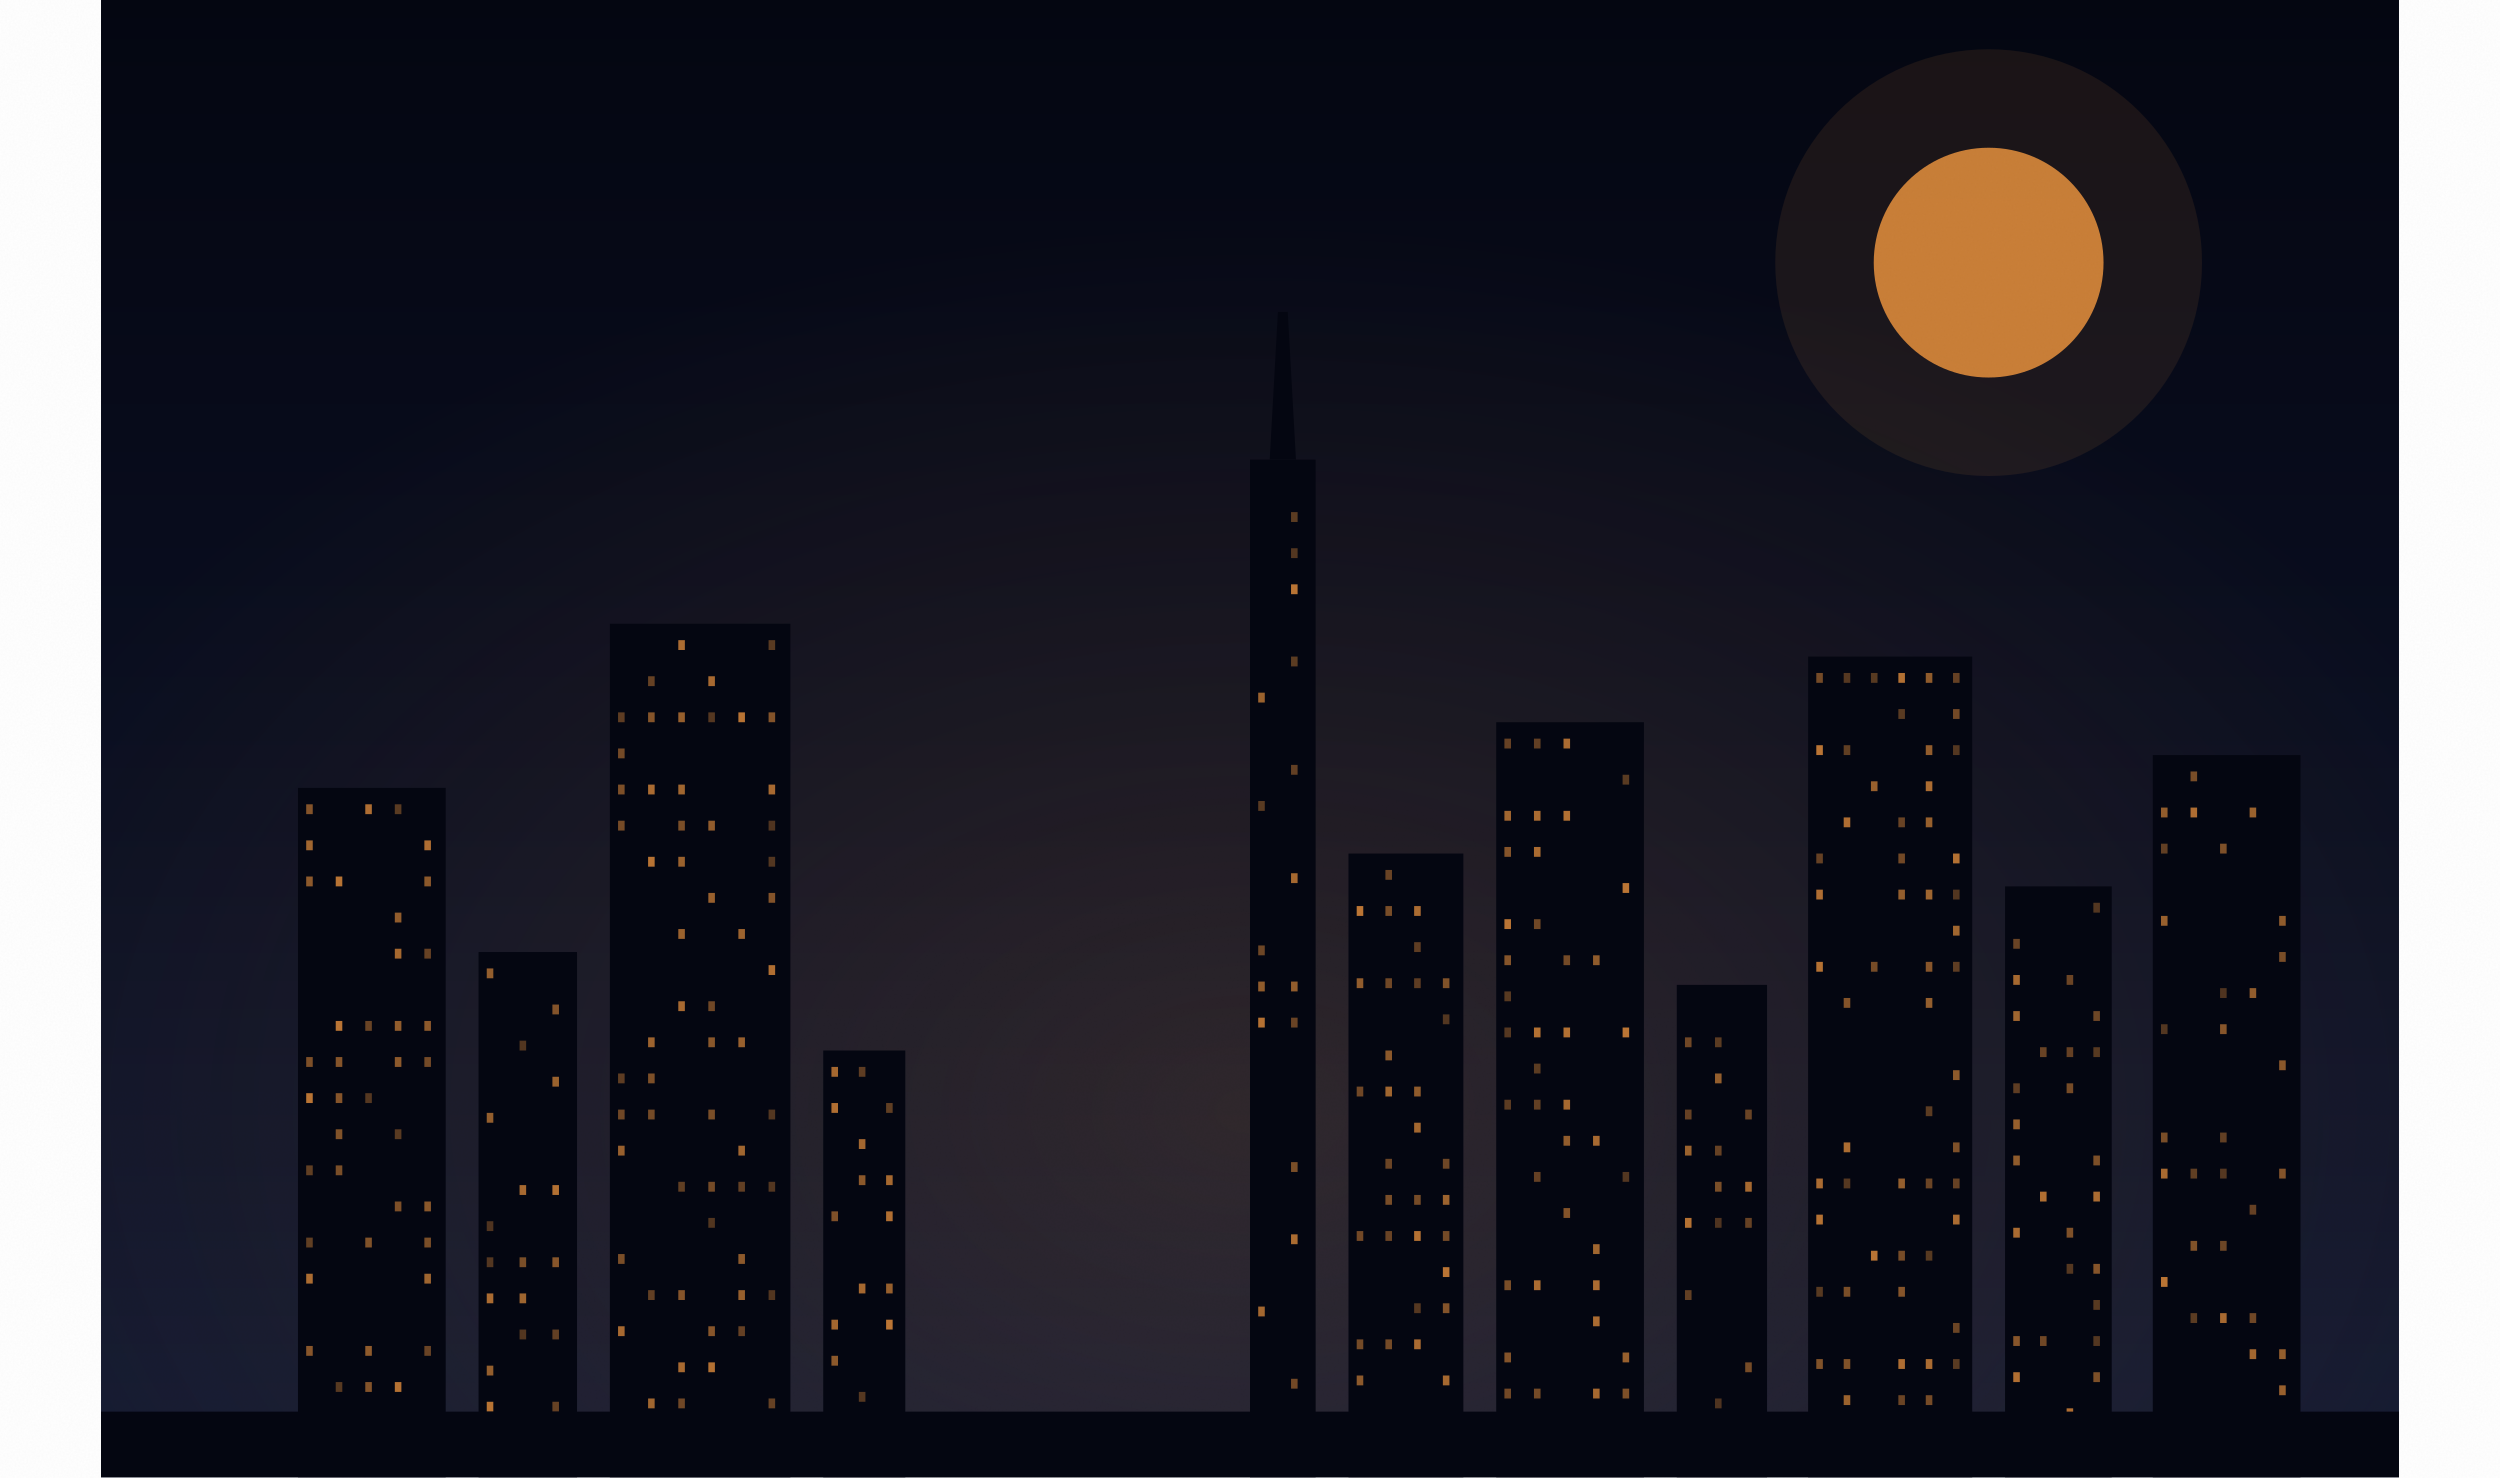
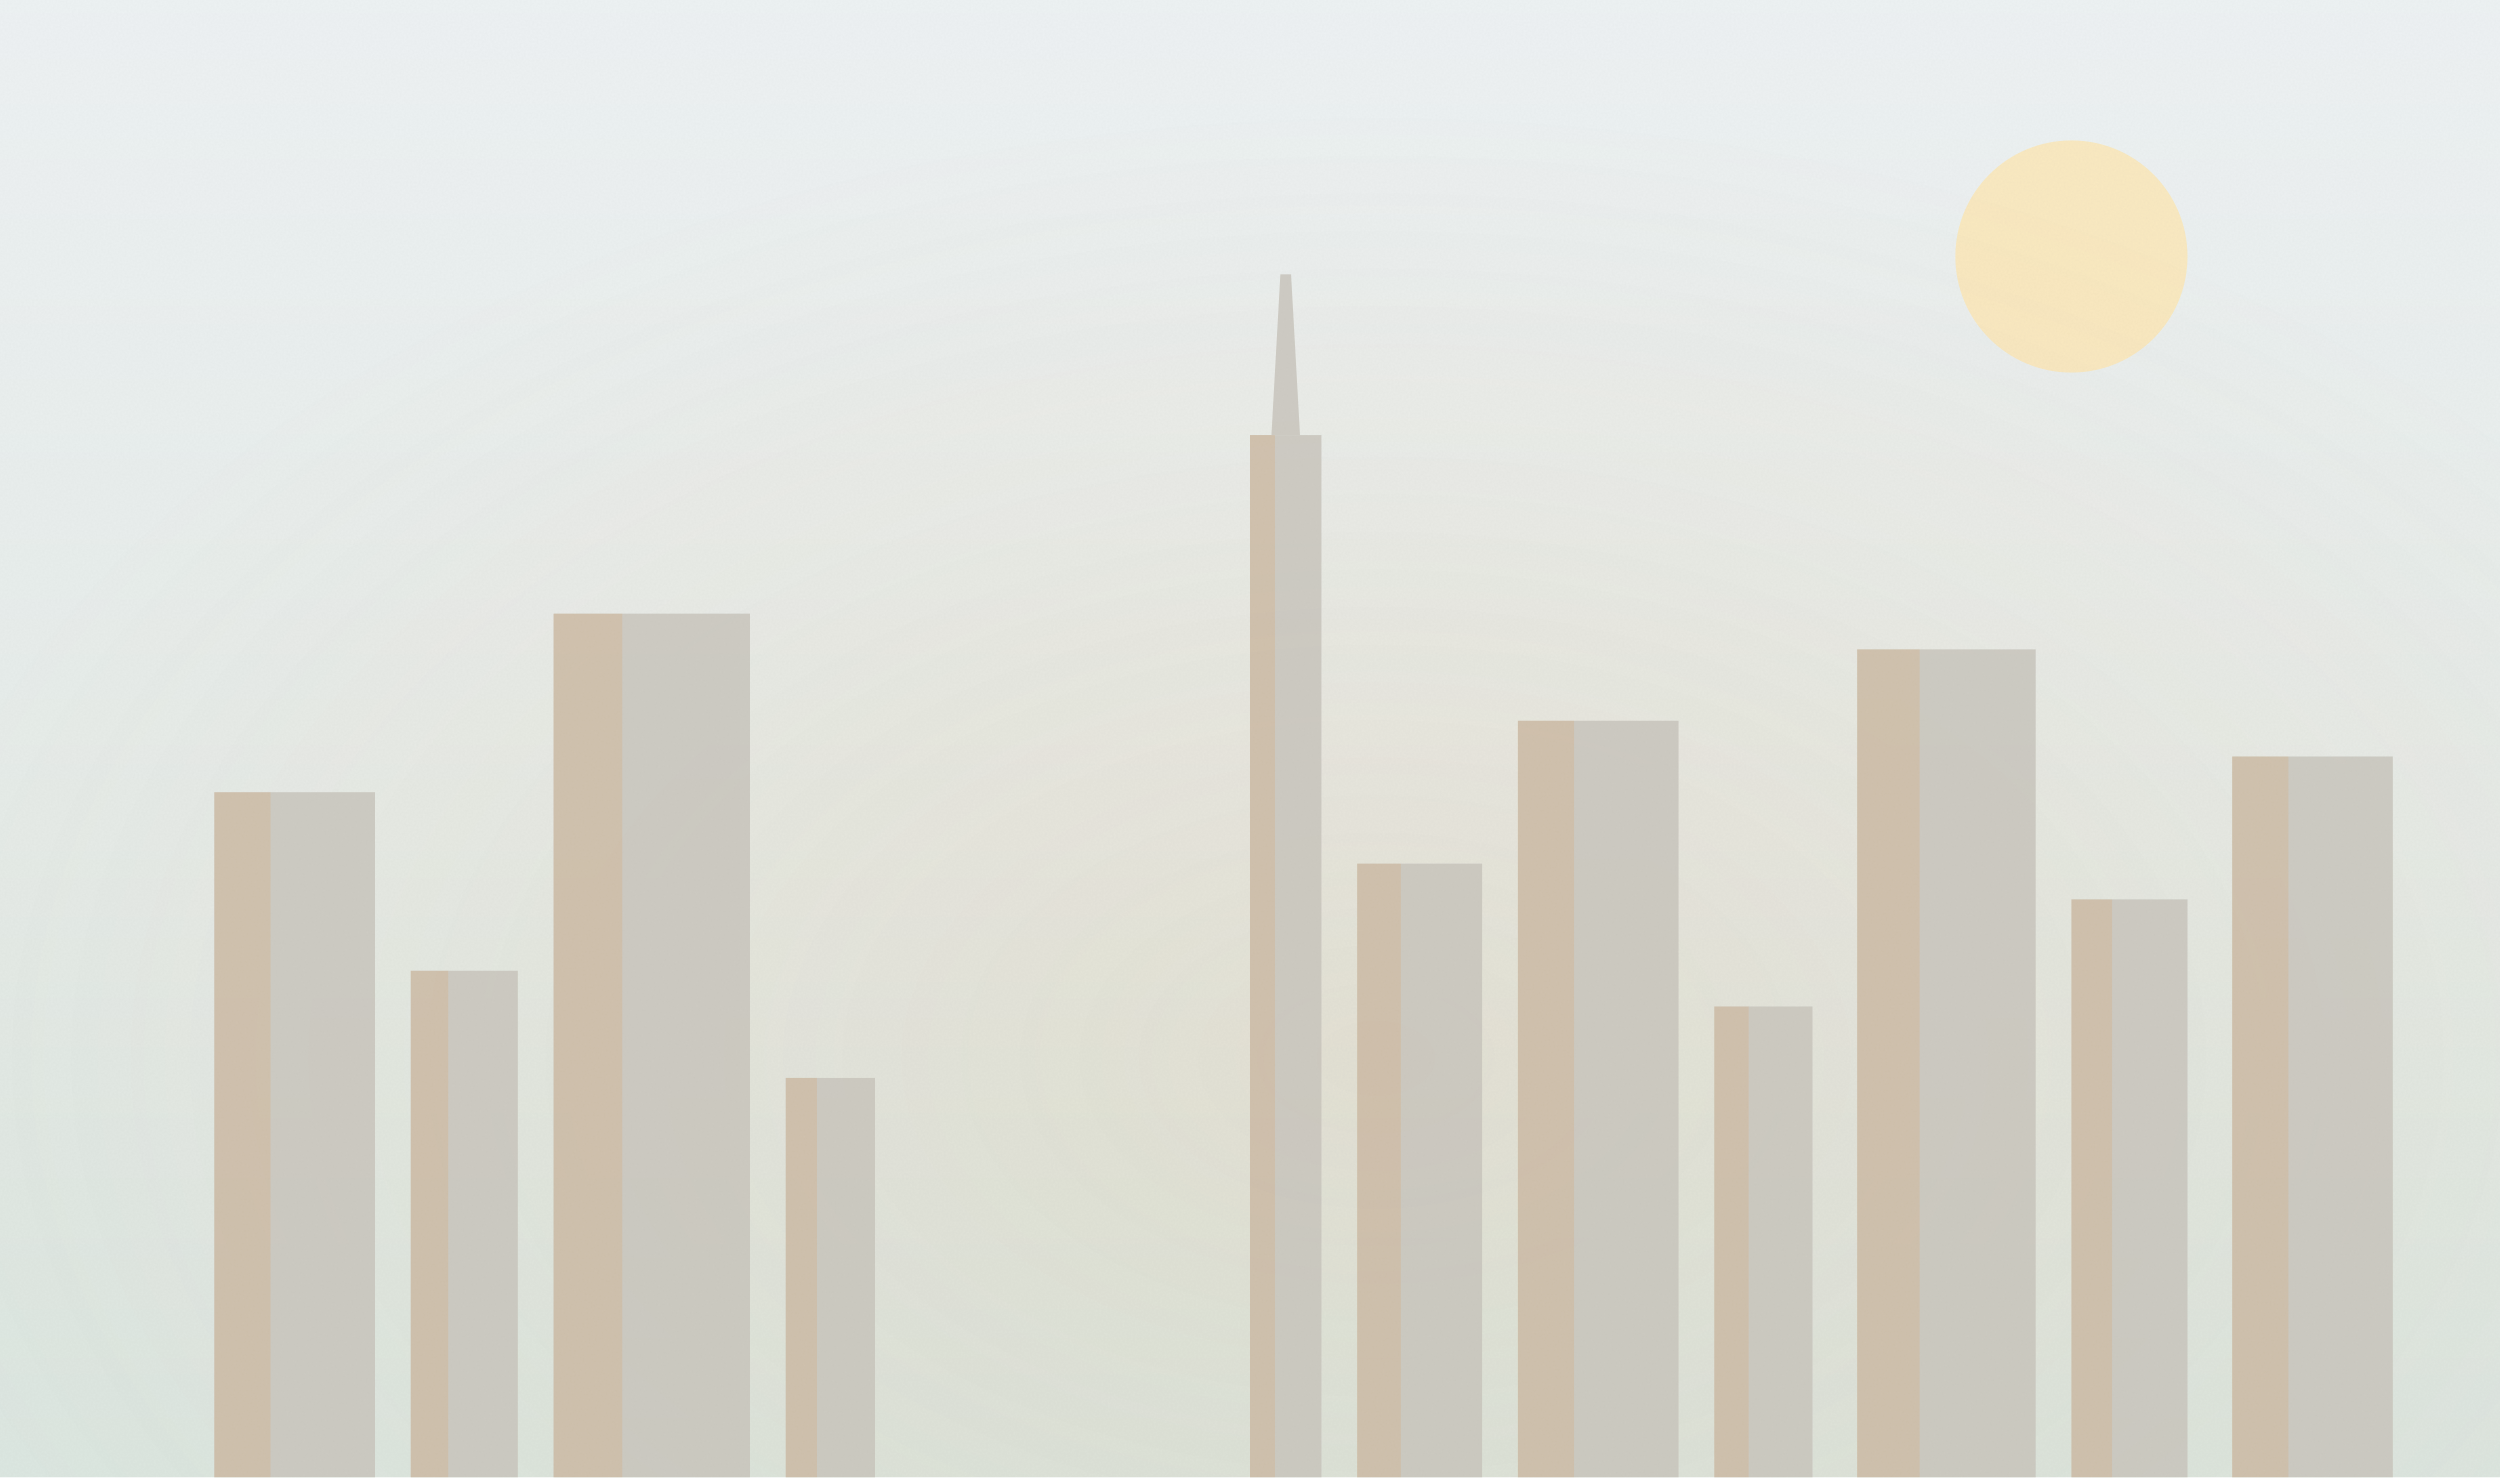
- <svg xmlns="http://www.w3.org/2000/svg" width="2200" height="1300" viewBox="0 0 1400 900">
+ <svg xmlns="http://www.w3.org/2000/svg" width="2200" height="1300" viewBox="0 0 1400 900" preserveAspectRatio="xMidYMid slice">
  <defs>
-     <linearGradient id="sky" x1="0" y1="0" x2="0" y2="1">
-       <stop offset="0%" stop-color="#040611" />
-       <stop offset="55%" stop-color="#0a0f22" />
-       <stop offset="100%" stop-color="#141b34" />
+     <linearGradient id="skyD" x1="0" y1="0" x2="0" y2="1">
+       <stop offset="0%" stop-color="#eef2f4" />
+       <stop offset="55%" stop-color="#e6ece9" />
+       <stop offset="100%" stop-color="#dbe6e0" />
    </linearGradient>
-     <radialGradient id="haze" cx="50%" cy="75%" r="60%">
-       <stop offset="0%" stop-color="#dd8a3b" stop-opacity="0.16" />
-       <stop offset="100%" stop-color="#dd8a3b" stop-opacity="0" />
+     <radialGradient id="hazeD" cx="55%" cy="70%" r="60%">
+       <stop offset="0%" stop-color="#e2872a" stop-opacity="0.1" />
+       <stop offset="100%" stop-color="#e2872a" stop-opacity="0" />
    </radialGradient>
-     <filter id="gn">
+     <filter id="gsd">
      <feTurbulence type="fractalNoise" baseFrequency="0.85" numOctaves="2" stitchTiles="stitch" result="noise" />
      <feColorMatrix in="noise" type="matrix" values="0 0 0 0 0  0 0 0 0 0  0 0 0 0 0  0 0 0 0.02 0" />
    </filter>
  </defs>
-   <rect width="1400" height="900" fill="url(#sky)" />
-   <circle cx="1150" cy="160" r="70" fill="#dd8a3b" opacity="0.9" />
-   <circle cx="1150" cy="160" r="130" fill="#dd8a3b" opacity="0.1" />
-   <rect width="1400" height="900" fill="url(#haze)" />
-   <rect x="120" y="480" width="90" height="420" fill="#040611" />
-   <rect x="125.0" y="490" width="4" height="6" fill="#dd8a3b" opacity="0.59" />
-   <rect x="161.0" y="490" width="4" height="6" fill="#dd8a3b" opacity="0.79" />
-   <rect x="179.0" y="490" width="4" height="6" fill="#dd8a3b" opacity="0.40" />
-   <rect x="125.0" y="512" width="4" height="6" fill="#dd8a3b" opacity="0.73" />
-   <rect x="197.0" y="512" width="4" height="6" fill="#dd8a3b" opacity="0.79" />
-   <rect x="125.0" y="534" width="4" height="6" fill="#dd8a3b" opacity="0.64" />
-   <rect x="143.0" y="534" width="4" height="6" fill="#dd8a3b" opacity="0.83" />
-   <rect x="197.0" y="534" width="4" height="6" fill="#dd8a3b" opacity="0.63" />
-   <rect x="179.0" y="556" width="4" height="6" fill="#dd8a3b" opacity="0.66" />
-   <rect x="179.0" y="578" width="4" height="6" fill="#dd8a3b" opacity="0.75" />
-   <rect x="197.0" y="578" width="4" height="6" fill="#dd8a3b" opacity="0.46" />
-   <rect x="143.0" y="622" width="4" height="6" fill="#dd8a3b" opacity="0.84" />
-   <rect x="161.0" y="622" width="4" height="6" fill="#dd8a3b" opacity="0.47" />
-   <rect x="179.0" y="622" width="4" height="6" fill="#dd8a3b" opacity="0.66" />
-   <rect x="197.0" y="622" width="4" height="6" fill="#dd8a3b" opacity="0.64" />
-   <rect x="125.0" y="644" width="4" height="6" fill="#dd8a3b" opacity="0.56" />
-   <rect x="143.0" y="644" width="4" height="6" fill="#dd8a3b" opacity="0.60" />
-   <rect x="179.0" y="644" width="4" height="6" fill="#dd8a3b" opacity="0.64" />
-   <rect x="197.0" y="644" width="4" height="6" fill="#dd8a3b" opacity="0.52" />
-   <rect x="125.0" y="666" width="4" height="6" fill="#dd8a3b" opacity="0.84" />
-   <rect x="143.0" y="666" width="4" height="6" fill="#dd8a3b" opacity="0.60" />
-   <rect x="161.0" y="666" width="4" height="6" fill="#dd8a3b" opacity="0.38" />
-   <rect x="143.0" y="688" width="4" height="6" fill="#dd8a3b" opacity="0.58" />
-   <rect x="179.0" y="688" width="4" height="6" fill="#dd8a3b" opacity="0.40" />
-   <rect x="125.0" y="710" width="4" height="6" fill="#dd8a3b" opacity="0.43" />
-   <rect x="143.0" y="710" width="4" height="6" fill="#dd8a3b" opacity="0.55" />
-   <rect x="179.0" y="732" width="4" height="6" fill="#dd8a3b" opacity="0.56" />
-   <rect x="197.0" y="732" width="4" height="6" fill="#dd8a3b" opacity="0.62" />
-   <rect x="125.0" y="754" width="4" height="6" fill="#dd8a3b" opacity="0.43" />
-   <rect x="161.0" y="754" width="4" height="6" fill="#dd8a3b" opacity="0.58" />
-   <rect x="197.0" y="754" width="4" height="6" fill="#dd8a3b" opacity="0.55" />
-   <rect x="125.0" y="776" width="4" height="6" fill="#dd8a3b" opacity="0.78" />
-   <rect x="197.0" y="776" width="4" height="6" fill="#dd8a3b" opacity="0.72" />
-   <rect x="125.0" y="820" width="4" height="6" fill="#dd8a3b" opacity="0.61" />
-   <rect x="161.0" y="820" width="4" height="6" fill="#dd8a3b" opacity="0.65" />
-   <rect x="197.0" y="820" width="4" height="6" fill="#dd8a3b" opacity="0.47" />
-   <rect x="143.0" y="842" width="4" height="6" fill="#dd8a3b" opacity="0.39" />
-   <rect x="161.0" y="842" width="4" height="6" fill="#dd8a3b" opacity="0.59" />
-   <rect x="179.0" y="842" width="4" height="6" fill="#dd8a3b" opacity="0.82" />
-   <rect x="179.0" y="864" width="4" height="6" fill="#dd8a3b" opacity="0.39" />
-   <rect x="197.0" y="886" width="4" height="6" fill="#dd8a3b" opacity="0.53" />
-   <rect x="230" y="580" width="60" height="320" fill="#040611" />
-   <rect x="235.0" y="590" width="4" height="6" fill="#dd8a3b" opacity="0.67" />
-   <rect x="275.0" y="612" width="4" height="6" fill="#dd8a3b" opacity="0.59" />
-   <rect x="255.0" y="634" width="4" height="6" fill="#dd8a3b" opacity="0.36" />
-   <rect x="275.0" y="656" width="4" height="6" fill="#dd8a3b" opacity="0.70" />
-   <rect x="235.0" y="678" width="4" height="6" fill="#dd8a3b" opacity="0.67" />
-   <rect x="255.0" y="722" width="4" height="6" fill="#dd8a3b" opacity="0.76" />
-   <rect x="275.0" y="722" width="4" height="6" fill="#dd8a3b" opacity="0.81" />
-   <rect x="235.0" y="744" width="4" height="6" fill="#dd8a3b" opacity="0.35" />
-   <rect x="235.0" y="766" width="4" height="6" fill="#dd8a3b" opacity="0.37" />
-   <rect x="255.0" y="766" width="4" height="6" fill="#dd8a3b" opacity="0.55" />
-   <rect x="275.0" y="766" width="4" height="6" fill="#dd8a3b" opacity="0.61" />
-   <rect x="235.0" y="788" width="4" height="6" fill="#dd8a3b" opacity="0.77" />
-   <rect x="255.0" y="788" width="4" height="6" fill="#dd8a3b" opacity="0.72" />
-   <rect x="255.0" y="810" width="4" height="6" fill="#dd8a3b" opacity="0.36" />
-   <rect x="275.0" y="810" width="4" height="6" fill="#dd8a3b" opacity="0.44" />
-   <rect x="235.0" y="832" width="4" height="6" fill="#dd8a3b" opacity="0.67" />
-   <rect x="235.0" y="854" width="4" height="6" fill="#dd8a3b" opacity="0.83" />
-   <rect x="275.0" y="854" width="4" height="6" fill="#dd8a3b" opacity="0.46" />
-   <rect x="235.0" y="876" width="4" height="6" fill="#dd8a3b" opacity="0.69" />
-   <rect x="275.0" y="876" width="4" height="6" fill="#dd8a3b" opacity="0.71" />
-   <rect x="310" y="380" width="110" height="520" fill="#040611" />
-   <rect x="351.7" y="390" width="4" height="6" fill="#dd8a3b" opacity="0.78" />
-   <rect x="406.7" y="390" width="4" height="6" fill="#dd8a3b" opacity="0.40" />
-   <rect x="333.3" y="412" width="4" height="6" fill="#dd8a3b" opacity="0.46" />
-   <rect x="370.0" y="412" width="4" height="6" fill="#dd8a3b" opacity="0.76" />
-   <rect x="315.0" y="434" width="4" height="6" fill="#dd8a3b" opacity="0.42" />
-   <rect x="333.3" y="434" width="4" height="6" fill="#dd8a3b" opacity="0.60" />
-   <rect x="351.7" y="434" width="4" height="6" fill="#dd8a3b" opacity="0.68" />
-   <rect x="370.0" y="434" width="4" height="6" fill="#dd8a3b" opacity="0.38" />
-   <rect x="388.3" y="434" width="4" height="6" fill="#dd8a3b" opacity="0.83" />
-   <rect x="406.7" y="434" width="4" height="6" fill="#dd8a3b" opacity="0.59" />
-   <rect x="315.0" y="456" width="4" height="6" fill="#dd8a3b" opacity="0.52" />
-   <rect x="315.0" y="478" width="4" height="6" fill="#dd8a3b" opacity="0.56" />
-   <rect x="333.3" y="478" width="4" height="6" fill="#dd8a3b" opacity="0.77" />
-   <rect x="351.7" y="478" width="4" height="6" fill="#dd8a3b" opacity="0.73" />
-   <rect x="406.7" y="478" width="4" height="6" fill="#dd8a3b" opacity="0.76" />
-   <rect x="315.0" y="500" width="4" height="6" fill="#dd8a3b" opacity="0.53" />
-   <rect x="351.7" y="500" width="4" height="6" fill="#dd8a3b" opacity="0.55" />
-   <rect x="370.0" y="500" width="4" height="6" fill="#dd8a3b" opacity="0.66" />
-   <rect x="406.7" y="500" width="4" height="6" fill="#dd8a3b" opacity="0.35" />
-   <rect x="333.3" y="522" width="4" height="6" fill="#dd8a3b" opacity="0.83" />
-   <rect x="351.7" y="522" width="4" height="6" fill="#dd8a3b" opacity="0.70" />
-   <rect x="406.7" y="522" width="4" height="6" fill="#dd8a3b" opacity="0.37" />
-   <rect x="370.0" y="544" width="4" height="6" fill="#dd8a3b" opacity="0.69" />
-   <rect x="406.7" y="544" width="4" height="6" fill="#dd8a3b" opacity="0.59" />
-   <rect x="351.7" y="566" width="4" height="6" fill="#dd8a3b" opacity="0.70" />
-   <rect x="388.3" y="566" width="4" height="6" fill="#dd8a3b" opacity="0.71" />
-   <rect x="406.7" y="588" width="4" height="6" fill="#dd8a3b" opacity="0.80" />
-   <rect x="351.7" y="610" width="4" height="6" fill="#dd8a3b" opacity="0.76" />
-   <rect x="370.0" y="610" width="4" height="6" fill="#dd8a3b" opacity="0.50" />
-   <rect x="333.3" y="632" width="4" height="6" fill="#dd8a3b" opacity="0.71" />
-   <rect x="370.0" y="632" width="4" height="6" fill="#dd8a3b" opacity="0.62" />
-   <rect x="388.3" y="632" width="4" height="6" fill="#dd8a3b" opacity="0.69" />
-   <rect x="315.0" y="654" width="4" height="6" fill="#dd8a3b" opacity="0.42" />
-   <rect x="333.3" y="654" width="4" height="6" fill="#dd8a3b" opacity="0.56" />
-   <rect x="315.0" y="676" width="4" height="6" fill="#dd8a3b" opacity="0.50" />
-   <rect x="333.3" y="676" width="4" height="6" fill="#dd8a3b" opacity="0.52" />
-   <rect x="370.0" y="676" width="4" height="6" fill="#dd8a3b" opacity="0.55" />
-   <rect x="406.7" y="676" width="4" height="6" fill="#dd8a3b" opacity="0.37" />
-   <rect x="315.0" y="698" width="4" height="6" fill="#dd8a3b" opacity="0.69" />
-   <rect x="388.3" y="698" width="4" height="6" fill="#dd8a3b" opacity="0.73" />
-   <rect x="351.7" y="720" width="4" height="6" fill="#dd8a3b" opacity="0.43" />
-   <rect x="370.0" y="720" width="4" height="6" fill="#dd8a3b" opacity="0.52" />
-   <rect x="388.3" y="720" width="4" height="6" fill="#dd8a3b" opacity="0.44" />
-   <rect x="406.7" y="720" width="4" height="6" fill="#dd8a3b" opacity="0.37" />
-   <rect x="370.0" y="742" width="4" height="6" fill="#dd8a3b" opacity="0.36" />
-   <rect x="315.0" y="764" width="4" height="6" fill="#dd8a3b" opacity="0.55" />
-   <rect x="388.3" y="764" width="4" height="6" fill="#dd8a3b" opacity="0.64" />
-   <rect x="333.3" y="786" width="4" height="6" fill="#dd8a3b" opacity="0.44" />
-   <rect x="351.7" y="786" width="4" height="6" fill="#dd8a3b" opacity="0.60" />
-   <rect x="388.3" y="786" width="4" height="6" fill="#dd8a3b" opacity="0.68" />
-   <rect x="406.7" y="786" width="4" height="6" fill="#dd8a3b" opacity="0.36" />
-   <rect x="315.0" y="808" width="4" height="6" fill="#dd8a3b" opacity="0.76" />
-   <rect x="370.0" y="808" width="4" height="6" fill="#dd8a3b" opacity="0.61" />
-   <rect x="388.3" y="808" width="4" height="6" fill="#dd8a3b" opacity="0.45" />
-   <rect x="351.7" y="830" width="4" height="6" fill="#dd8a3b" opacity="0.76" />
-   <rect x="370.0" y="830" width="4" height="6" fill="#dd8a3b" opacity="0.81" />
-   <rect x="333.3" y="852" width="4" height="6" fill="#dd8a3b" opacity="0.73" />
-   <rect x="351.7" y="852" width="4" height="6" fill="#dd8a3b" opacity="0.50" />
-   <rect x="406.7" y="852" width="4" height="6" fill="#dd8a3b" opacity="0.46" />
-   <rect x="351.7" y="874" width="4" height="6" fill="#dd8a3b" opacity="0.47" />
-   <rect x="406.7" y="874" width="4" height="6" fill="#dd8a3b" opacity="0.64" />
-   <rect x="440" y="640" width="50" height="260" fill="#040611" />
-   <rect x="445.0" y="650" width="4" height="6" fill="#dd8a3b" opacity="0.75" />
-   <rect x="461.7" y="650" width="4" height="6" fill="#dd8a3b" opacity="0.42" />
-   <rect x="445.0" y="672" width="4" height="6" fill="#dd8a3b" opacity="0.80" />
-   <rect x="478.3" y="672" width="4" height="6" fill="#dd8a3b" opacity="0.43" />
-   <rect x="461.7" y="694" width="4" height="6" fill="#dd8a3b" opacity="0.74" />
-   <rect x="461.7" y="716" width="4" height="6" fill="#dd8a3b" opacity="0.63" />
-   <rect x="478.3" y="716" width="4" height="6" fill="#dd8a3b" opacity="0.75" />
-   <rect x="445.0" y="738" width="4" height="6" fill="#dd8a3b" opacity="0.57" />
-   <rect x="478.3" y="738" width="4" height="6" fill="#dd8a3b" opacity="0.80" />
-   <rect x="461.7" y="782" width="4" height="6" fill="#dd8a3b" opacity="0.75" />
-   <rect x="478.3" y="782" width="4" height="6" fill="#dd8a3b" opacity="0.68" />
-   <rect x="445.0" y="804" width="4" height="6" fill="#dd8a3b" opacity="0.74" />
-   <rect x="478.3" y="804" width="4" height="6" fill="#dd8a3b" opacity="0.85" />
-   <rect x="445.0" y="826" width="4" height="6" fill="#dd8a3b" opacity="0.64" />
-   <rect x="461.7" y="848" width="4" height="6" fill="#dd8a3b" opacity="0.38" />
-   <rect x="700" y="280" width="40" height="620" fill="#040611" />
-   <polygon points="717,190 723,190 728,280 712,280" fill="#040611" />
-   <rect x="725.0" y="312" width="4" height="6" fill="#dd8a3b" opacity="0.41" />
-   <rect x="725.0" y="334" width="4" height="6" fill="#dd8a3b" opacity="0.37" />
-   <rect x="725.0" y="356" width="4" height="6" fill="#dd8a3b" opacity="0.84" />
-   <rect x="725.0" y="400" width="4" height="6" fill="#dd8a3b" opacity="0.41" />
-   <rect x="705.0" y="422" width="4" height="6" fill="#dd8a3b" opacity="0.70" />
-   <rect x="725.0" y="466" width="4" height="6" fill="#dd8a3b" opacity="0.44" />
-   <rect x="705.0" y="488" width="4" height="6" fill="#dd8a3b" opacity="0.40" />
-   <rect x="725.0" y="532" width="4" height="6" fill="#dd8a3b" opacity="0.75" />
-   <rect x="705.0" y="576" width="4" height="6" fill="#dd8a3b" opacity="0.49" />
-   <rect x="705.0" y="598" width="4" height="6" fill="#dd8a3b" opacity="0.65" />
-   <rect x="725.0" y="598" width="4" height="6" fill="#dd8a3b" opacity="0.66" />
-   <rect x="705.0" y="620" width="4" height="6" fill="#dd8a3b" opacity="0.82" />
-   <rect x="725.0" y="620" width="4" height="6" fill="#dd8a3b" opacity="0.47" />
-   <rect x="725.0" y="708" width="4" height="6" fill="#dd8a3b" opacity="0.55" />
-   <rect x="725.0" y="752" width="4" height="6" fill="#dd8a3b" opacity="0.78" />
-   <rect x="705.0" y="796" width="4" height="6" fill="#dd8a3b" opacity="0.74" />
-   <rect x="725.0" y="840" width="4" height="6" fill="#dd8a3b" opacity="0.51" />
-   <rect x="705.0" y="862" width="4" height="6" fill="#dd8a3b" opacity="0.59" />
-   <rect x="725.0" y="862" width="4" height="6" fill="#dd8a3b" opacity="0.71" />
-   <rect x="705.0" y="884" width="4" height="6" fill="#dd8a3b" opacity="0.44" />
-   <rect x="760" y="520" width="70" height="380" fill="#040611" />
-   <rect x="782.5" y="530" width="4" height="6" fill="#dd8a3b" opacity="0.47" />
-   <rect x="765.0" y="552" width="4" height="6" fill="#dd8a3b" opacity="0.85" />
-   <rect x="782.5" y="552" width="4" height="6" fill="#dd8a3b" opacity="0.54" />
-   <rect x="800.0" y="552" width="4" height="6" fill="#dd8a3b" opacity="0.78" />
-   <rect x="800.0" y="574" width="4" height="6" fill="#dd8a3b" opacity="0.42" />
-   <rect x="765.0" y="596" width="4" height="6" fill="#dd8a3b" opacity="0.66" />
-   <rect x="782.5" y="596" width="4" height="6" fill="#dd8a3b" opacity="0.50" />
-   <rect x="800.0" y="596" width="4" height="6" fill="#dd8a3b" opacity="0.42" />
-   <rect x="817.5" y="596" width="4" height="6" fill="#dd8a3b" opacity="0.58" />
-   <rect x="817.5" y="618" width="4" height="6" fill="#dd8a3b" opacity="0.37" />
-   <rect x="782.5" y="640" width="4" height="6" fill="#dd8a3b" opacity="0.63" />
-   <rect x="765.0" y="662" width="4" height="6" fill="#dd8a3b" opacity="0.50" />
-   <rect x="782.5" y="662" width="4" height="6" fill="#dd8a3b" opacity="0.73" />
-   <rect x="800.0" y="662" width="4" height="6" fill="#dd8a3b" opacity="0.65" />
-   <rect x="800.0" y="684" width="4" height="6" fill="#dd8a3b" opacity="0.74" />
-   <rect x="782.5" y="706" width="4" height="6" fill="#dd8a3b" opacity="0.48" />
-   <rect x="817.5" y="706" width="4" height="6" fill="#dd8a3b" opacity="0.49" />
-   <rect x="782.5" y="728" width="4" height="6" fill="#dd8a3b" opacity="0.54" />
-   <rect x="800.0" y="728" width="4" height="6" fill="#dd8a3b" opacity="0.53" />
-   <rect x="817.5" y="728" width="4" height="6" fill="#dd8a3b" opacity="0.71" />
-   <rect x="765.0" y="750" width="4" height="6" fill="#dd8a3b" opacity="0.51" />
-   <rect x="782.5" y="750" width="4" height="6" fill="#dd8a3b" opacity="0.47" />
-   <rect x="800.0" y="750" width="4" height="6" fill="#dd8a3b" opacity="0.82" />
-   <rect x="817.5" y="750" width="4" height="6" fill="#dd8a3b" opacity="0.52" />
-   <rect x="817.5" y="772" width="4" height="6" fill="#dd8a3b" opacity="0.84" />
-   <rect x="800.0" y="794" width="4" height="6" fill="#dd8a3b" opacity="0.38" />
-   <rect x="817.5" y="794" width="4" height="6" fill="#dd8a3b" opacity="0.59" />
-   <rect x="765.0" y="816" width="4" height="6" fill="#dd8a3b" opacity="0.52" />
-   <rect x="782.5" y="816" width="4" height="6" fill="#dd8a3b" opacity="0.52" />
-   <rect x="800.0" y="816" width="4" height="6" fill="#dd8a3b" opacity="0.77" />
-   <rect x="765.0" y="838" width="4" height="6" fill="#dd8a3b" opacity="0.64" />
-   <rect x="817.5" y="838" width="4" height="6" fill="#dd8a3b" opacity="0.75" />
-   <rect x="765.0" y="882" width="4" height="6" fill="#dd8a3b" opacity="0.47" />
-   <rect x="782.5" y="882" width="4" height="6" fill="#dd8a3b" opacity="0.44" />
-   <rect x="850" y="440" width="90" height="460" fill="#040611" />
-   <rect x="855.0" y="450" width="4" height="6" fill="#dd8a3b" opacity="0.46" />
-   <rect x="873.0" y="450" width="4" height="6" fill="#dd8a3b" opacity="0.44" />
-   <rect x="891.0" y="450" width="4" height="6" fill="#dd8a3b" opacity="0.77" />
-   <rect x="927.0" y="472" width="4" height="6" fill="#dd8a3b" opacity="0.40" />
-   <rect x="855.0" y="494" width="4" height="6" fill="#dd8a3b" opacity="0.73" />
-   <rect x="873.0" y="494" width="4" height="6" fill="#dd8a3b" opacity="0.77" />
-   <rect x="891.0" y="494" width="4" height="6" fill="#dd8a3b" opacity="0.81" />
-   <rect x="855.0" y="516" width="4" height="6" fill="#dd8a3b" opacity="0.60" />
-   <rect x="873.0" y="516" width="4" height="6" fill="#dd8a3b" opacity="0.77" />
-   <rect x="927.0" y="538" width="4" height="6" fill="#dd8a3b" opacity="0.85" />
-   <rect x="855.0" y="560" width="4" height="6" fill="#dd8a3b" opacity="0.84" />
-   <rect x="873.0" y="560" width="4" height="6" fill="#dd8a3b" opacity="0.50" />
-   <rect x="855.0" y="582" width="4" height="6" fill="#dd8a3b" opacity="0.60" />
-   <rect x="891.0" y="582" width="4" height="6" fill="#dd8a3b" opacity="0.52" />
-   <rect x="909.0" y="582" width="4" height="6" fill="#dd8a3b" opacity="0.65" />
-   <rect x="855.0" y="604" width="4" height="6" fill="#dd8a3b" opacity="0.39" />
-   <rect x="855.0" y="626" width="4" height="6" fill="#dd8a3b" opacity="0.38" />
-   <rect x="873.0" y="626" width="4" height="6" fill="#dd8a3b" opacity="0.81" />
-   <rect x="891.0" y="626" width="4" height="6" fill="#dd8a3b" opacity="0.81" />
-   <rect x="927.0" y="626" width="4" height="6" fill="#dd8a3b" opacity="0.85" />
-   <rect x="873.0" y="648" width="4" height="6" fill="#dd8a3b" opacity="0.41" />
-   <rect x="855.0" y="670" width="4" height="6" fill="#dd8a3b" opacity="0.41" />
-   <rect x="873.0" y="670" width="4" height="6" fill="#dd8a3b" opacity="0.44" />
-   <rect x="891.0" y="670" width="4" height="6" fill="#dd8a3b" opacity="0.75" />
-   <rect x="891.0" y="692" width="4" height="6" fill="#dd8a3b" opacity="0.66" />
-   <rect x="909.0" y="692" width="4" height="6" fill="#dd8a3b" opacity="0.76" />
-   <rect x="873.0" y="714" width="4" height="6" fill="#dd8a3b" opacity="0.45" />
-   <rect x="927.0" y="714" width="4" height="6" fill="#dd8a3b" opacity="0.37" />
-   <rect x="891.0" y="736" width="4" height="6" fill="#dd8a3b" opacity="0.59" />
-   <rect x="909.0" y="758" width="4" height="6" fill="#dd8a3b" opacity="0.73" />
-   <rect x="855.0" y="780" width="4" height="6" fill="#dd8a3b" opacity="0.55" />
-   <rect x="873.0" y="780" width="4" height="6" fill="#dd8a3b" opacity="0.78" />
-   <rect x="909.0" y="780" width="4" height="6" fill="#dd8a3b" opacity="0.78" />
-   <rect x="909.0" y="802" width="4" height="6" fill="#dd8a3b" opacity="0.77" />
-   <rect x="855.0" y="824" width="4" height="6" fill="#dd8a3b" opacity="0.59" />
-   <rect x="927.0" y="824" width="4" height="6" fill="#dd8a3b" opacity="0.69" />
-   <rect x="855.0" y="846" width="4" height="6" fill="#dd8a3b" opacity="0.51" />
-   <rect x="873.0" y="846" width="4" height="6" fill="#dd8a3b" opacity="0.52" />
-   <rect x="909.0" y="846" width="4" height="6" fill="#dd8a3b" opacity="0.75" />
-   <rect x="927.0" y="846" width="4" height="6" fill="#dd8a3b" opacity="0.56" />
-   <rect x="855.0" y="868" width="4" height="6" fill="#dd8a3b" opacity="0.75" />
-   <rect x="909.0" y="868" width="4" height="6" fill="#dd8a3b" opacity="0.51" />
-   <rect x="960" y="600" width="55" height="300" fill="#040611" />
-   <rect x="965.0" y="632" width="4" height="6" fill="#dd8a3b" opacity="0.50" />
-   <rect x="983.3" y="632" width="4" height="6" fill="#dd8a3b" opacity="0.41" />
-   <rect x="983.3" y="654" width="4" height="6" fill="#dd8a3b" opacity="0.67" />
-   <rect x="965.0" y="676" width="4" height="6" fill="#dd8a3b" opacity="0.45" />
-   <rect x="1001.7" y="676" width="4" height="6" fill="#dd8a3b" opacity="0.47" />
-   <rect x="965.0" y="698" width="4" height="6" fill="#dd8a3b" opacity="0.70" />
-   <rect x="983.3" y="698" width="4" height="6" fill="#dd8a3b" opacity="0.46" />
-   <rect x="983.3" y="720" width="4" height="6" fill="#dd8a3b" opacity="0.55" />
-   <rect x="1001.7" y="720" width="4" height="6" fill="#dd8a3b" opacity="0.75" />
-   <rect x="965.0" y="742" width="4" height="6" fill="#dd8a3b" opacity="0.82" />
-   <rect x="983.3" y="742" width="4" height="6" fill="#dd8a3b" opacity="0.35" />
-   <rect x="1001.7" y="742" width="4" height="6" fill="#dd8a3b" opacity="0.46" />
-   <rect x="965.0" y="786" width="4" height="6" fill="#dd8a3b" opacity="0.44" />
-   <rect x="1001.7" y="830" width="4" height="6" fill="#dd8a3b" opacity="0.53" />
-   <rect x="983.3" y="852" width="4" height="6" fill="#dd8a3b" opacity="0.35" />
-   <rect x="1040" y="400" width="100" height="500" fill="#040611" />
-   <rect x="1045.0" y="410" width="4" height="6" fill="#dd8a3b" opacity="0.52" />
-   <rect x="1061.7" y="410" width="4" height="6" fill="#dd8a3b" opacity="0.38" />
-   <rect x="1078.3" y="410" width="4" height="6" fill="#dd8a3b" opacity="0.39" />
-   <rect x="1095.0" y="410" width="4" height="6" fill="#dd8a3b" opacity="0.81" />
-   <rect x="1111.7" y="410" width="4" height="6" fill="#dd8a3b" opacity="0.65" />
-   <rect x="1128.3" y="410" width="4" height="6" fill="#dd8a3b" opacity="0.45" />
-   <rect x="1095.0" y="432" width="4" height="6" fill="#dd8a3b" opacity="0.40" />
-   <rect x="1128.3" y="432" width="4" height="6" fill="#dd8a3b" opacity="0.51" />
-   <rect x="1045.0" y="454" width="4" height="6" fill="#dd8a3b" opacity="0.84" />
-   <rect x="1061.7" y="454" width="4" height="6" fill="#dd8a3b" opacity="0.43" />
-   <rect x="1111.7" y="454" width="4" height="6" fill="#dd8a3b" opacity="0.66" />
-   <rect x="1128.3" y="454" width="4" height="6" fill="#dd8a3b" opacity="0.37" />
-   <rect x="1078.3" y="476" width="4" height="6" fill="#dd8a3b" opacity="0.69" />
-   <rect x="1111.7" y="476" width="4" height="6" fill="#dd8a3b" opacity="0.78" />
-   <rect x="1061.7" y="498" width="4" height="6" fill="#dd8a3b" opacity="0.79" />
-   <rect x="1095.0" y="498" width="4" height="6" fill="#dd8a3b" opacity="0.47" />
-   <rect x="1111.7" y="498" width="4" height="6" fill="#dd8a3b" opacity="0.68" />
-   <rect x="1045.0" y="520" width="4" height="6" fill="#dd8a3b" opacity="0.45" />
-   <rect x="1095.0" y="520" width="4" height="6" fill="#dd8a3b" opacity="0.51" />
-   <rect x="1128.3" y="520" width="4" height="6" fill="#dd8a3b" opacity="0.81" />
-   <rect x="1045.0" y="542" width="4" height="6" fill="#dd8a3b" opacity="0.79" />
-   <rect x="1095.0" y="542" width="4" height="6" fill="#dd8a3b" opacity="0.67" />
-   <rect x="1111.7" y="542" width="4" height="6" fill="#dd8a3b" opacity="0.72" />
-   <rect x="1128.3" y="542" width="4" height="6" fill="#dd8a3b" opacity="0.36" />
-   <rect x="1128.3" y="564" width="4" height="6" fill="#dd8a3b" opacity="0.73" />
-   <rect x="1045.0" y="586" width="4" height="6" fill="#dd8a3b" opacity="0.82" />
-   <rect x="1078.3" y="586" width="4" height="6" fill="#dd8a3b" opacity="0.53" />
-   <rect x="1111.7" y="586" width="4" height="6" fill="#dd8a3b" opacity="0.61" />
-   <rect x="1128.3" y="586" width="4" height="6" fill="#dd8a3b" opacity="0.42" />
-   <rect x="1061.7" y="608" width="4" height="6" fill="#dd8a3b" opacity="0.59" />
-   <rect x="1111.7" y="608" width="4" height="6" fill="#dd8a3b" opacity="0.67" />
-   <rect x="1128.3" y="652" width="4" height="6" fill="#dd8a3b" opacity="0.64" />
-   <rect x="1111.7" y="674" width="4" height="6" fill="#dd8a3b" opacity="0.41" />
-   <rect x="1061.7" y="696" width="4" height="6" fill="#dd8a3b" opacity="0.78" />
-   <rect x="1128.3" y="696" width="4" height="6" fill="#dd8a3b" opacity="0.57" />
-   <rect x="1045.0" y="718" width="4" height="6" fill="#dd8a3b" opacity="0.77" />
-   <rect x="1061.7" y="718" width="4" height="6" fill="#dd8a3b" opacity="0.38" />
-   <rect x="1095.0" y="718" width="4" height="6" fill="#dd8a3b" opacity="0.67" />
-   <rect x="1111.7" y="718" width="4" height="6" fill="#dd8a3b" opacity="0.48" />
-   <rect x="1128.3" y="718" width="4" height="6" fill="#dd8a3b" opacity="0.46" />
-   <rect x="1045.0" y="740" width="4" height="6" fill="#dd8a3b" opacity="0.82" />
-   <rect x="1128.3" y="740" width="4" height="6" fill="#dd8a3b" opacity="0.77" />
-   <rect x="1078.3" y="762" width="4" height="6" fill="#dd8a3b" opacity="0.84" />
-   <rect x="1095.0" y="762" width="4" height="6" fill="#dd8a3b" opacity="0.53" />
-   <rect x="1111.7" y="762" width="4" height="6" fill="#dd8a3b" opacity="0.39" />
-   <rect x="1045.0" y="784" width="4" height="6" fill="#dd8a3b" opacity="0.39" />
-   <rect x="1061.7" y="784" width="4" height="6" fill="#dd8a3b" opacity="0.55" />
-   <rect x="1095.0" y="784" width="4" height="6" fill="#dd8a3b" opacity="0.60" />
-   <rect x="1128.3" y="806" width="4" height="6" fill="#dd8a3b" opacity="0.48" />
-   <rect x="1045.0" y="828" width="4" height="6" fill="#dd8a3b" opacity="0.58" />
-   <rect x="1061.7" y="828" width="4" height="6" fill="#dd8a3b" opacity="0.58" />
-   <rect x="1095.0" y="828" width="4" height="6" fill="#dd8a3b" opacity="0.79" />
-   <rect x="1111.7" y="828" width="4" height="6" fill="#dd8a3b" opacity="0.77" />
-   <rect x="1128.3" y="828" width="4" height="6" fill="#dd8a3b" opacity="0.40" />
-   <rect x="1061.7" y="850" width="4" height="6" fill="#dd8a3b" opacity="0.70" />
-   <rect x="1095.0" y="850" width="4" height="6" fill="#dd8a3b" opacity="0.48" />
-   <rect x="1111.7" y="850" width="4" height="6" fill="#dd8a3b" opacity="0.53" />
-   <rect x="1061.7" y="872" width="4" height="6" fill="#dd8a3b" opacity="0.50" />
-   <rect x="1078.3" y="872" width="4" height="6" fill="#dd8a3b" opacity="0.55" />
-   <rect x="1095.0" y="872" width="4" height="6" fill="#dd8a3b" opacity="0.48" />
-   <rect x="1111.7" y="872" width="4" height="6" fill="#dd8a3b" opacity="0.40" />
-   <rect x="1160" y="540" width="65" height="360" fill="#040611" />
-   <rect x="1213.8" y="550" width="4" height="6" fill="#dd8a3b" opacity="0.37" />
-   <rect x="1165.0" y="572" width="4" height="6" fill="#dd8a3b" opacity="0.47" />
-   <rect x="1165.0" y="594" width="4" height="6" fill="#dd8a3b" opacity="0.75" />
-   <rect x="1197.5" y="594" width="4" height="6" fill="#dd8a3b" opacity="0.48" />
-   <rect x="1165.0" y="616" width="4" height="6" fill="#dd8a3b" opacity="0.72" />
-   <rect x="1213.8" y="616" width="4" height="6" fill="#dd8a3b" opacity="0.49" />
-   <rect x="1181.3" y="638" width="4" height="6" fill="#dd8a3b" opacity="0.47" />
-   <rect x="1197.5" y="638" width="4" height="6" fill="#dd8a3b" opacity="0.45" />
-   <rect x="1213.8" y="638" width="4" height="6" fill="#dd8a3b" opacity="0.39" />
-   <rect x="1165.0" y="660" width="4" height="6" fill="#dd8a3b" opacity="0.42" />
-   <rect x="1197.5" y="660" width="4" height="6" fill="#dd8a3b" opacity="0.53" />
-   <rect x="1165.0" y="682" width="4" height="6" fill="#dd8a3b" opacity="0.68" />
-   <rect x="1165.0" y="704" width="4" height="6" fill="#dd8a3b" opacity="0.65" />
-   <rect x="1213.8" y="704" width="4" height="6" fill="#dd8a3b" opacity="0.56" />
-   <rect x="1181.3" y="726" width="4" height="6" fill="#dd8a3b" opacity="0.80" />
-   <rect x="1213.8" y="726" width="4" height="6" fill="#dd8a3b" opacity="0.77" />
-   <rect x="1165.0" y="748" width="4" height="6" fill="#dd8a3b" opacity="0.77" />
-   <rect x="1197.5" y="748" width="4" height="6" fill="#dd8a3b" opacity="0.57" />
-   <rect x="1197.5" y="770" width="4" height="6" fill="#dd8a3b" opacity="0.38" />
-   <rect x="1213.8" y="770" width="4" height="6" fill="#dd8a3b" opacity="0.60" />
-   <rect x="1213.8" y="792" width="4" height="6" fill="#dd8a3b" opacity="0.39" />
-   <rect x="1165.0" y="814" width="4" height="6" fill="#dd8a3b" opacity="0.61" />
-   <rect x="1181.3" y="814" width="4" height="6" fill="#dd8a3b" opacity="0.50" />
-   <rect x="1213.8" y="814" width="4" height="6" fill="#dd8a3b" opacity="0.37" />
-   <rect x="1165.0" y="836" width="4" height="6" fill="#dd8a3b" opacity="0.80" />
-   <rect x="1213.8" y="836" width="4" height="6" fill="#dd8a3b" opacity="0.56" />
-   <rect x="1197.5" y="858" width="4" height="6" fill="#dd8a3b" opacity="0.80" />
-   <rect x="1165.0" y="880" width="4" height="6" fill="#dd8a3b" opacity="0.54" />
-   <rect x="1197.5" y="880" width="4" height="6" fill="#dd8a3b" opacity="0.54" />
-   <rect x="1250" y="460" width="90" height="440" fill="#040611" />
-   <rect x="1273.0" y="470" width="4" height="6" fill="#dd8a3b" opacity="0.54" />
-   <rect x="1255.0" y="492" width="4" height="6" fill="#dd8a3b" opacity="0.66" />
-   <rect x="1273.0" y="492" width="4" height="6" fill="#dd8a3b" opacity="0.79" />
-   <rect x="1309.0" y="492" width="4" height="6" fill="#dd8a3b" opacity="0.70" />
-   <rect x="1255.0" y="514" width="4" height="6" fill="#dd8a3b" opacity="0.44" />
-   <rect x="1291.0" y="514" width="4" height="6" fill="#dd8a3b" opacity="0.57" />
-   <rect x="1255.0" y="558" width="4" height="6" fill="#dd8a3b" opacity="0.69" />
-   <rect x="1327.0" y="558" width="4" height="6" fill="#dd8a3b" opacity="0.65" />
-   <rect x="1327.0" y="580" width="4" height="6" fill="#dd8a3b" opacity="0.54" />
-   <rect x="1291.0" y="602" width="4" height="6" fill="#dd8a3b" opacity="0.35" />
-   <rect x="1309.0" y="602" width="4" height="6" fill="#dd8a3b" opacity="0.66" />
-   <rect x="1255.0" y="624" width="4" height="6" fill="#dd8a3b" opacity="0.37" />
-   <rect x="1291.0" y="624" width="4" height="6" fill="#dd8a3b" opacity="0.61" />
-   <rect x="1327.0" y="646" width="4" height="6" fill="#dd8a3b" opacity="0.62" />
-   <rect x="1255.0" y="690" width="4" height="6" fill="#dd8a3b" opacity="0.54" />
-   <rect x="1291.0" y="690" width="4" height="6" fill="#dd8a3b" opacity="0.44" />
-   <rect x="1255.0" y="712" width="4" height="6" fill="#dd8a3b" opacity="0.76" />
-   <rect x="1273.0" y="712" width="4" height="6" fill="#dd8a3b" opacity="0.43" />
-   <rect x="1291.0" y="712" width="4" height="6" fill="#dd8a3b" opacity="0.38" />
-   <rect x="1327.0" y="712" width="4" height="6" fill="#dd8a3b" opacity="0.59" />
-   <rect x="1309.0" y="734" width="4" height="6" fill="#dd8a3b" opacity="0.45" />
-   <rect x="1273.0" y="756" width="4" height="6" fill="#dd8a3b" opacity="0.58" />
-   <rect x="1291.0" y="756" width="4" height="6" fill="#dd8a3b" opacity="0.49" />
-   <rect x="1255.0" y="778" width="4" height="6" fill="#dd8a3b" opacity="0.84" />
-   <rect x="1273.0" y="800" width="4" height="6" fill="#dd8a3b" opacity="0.41" />
-   <rect x="1291.0" y="800" width="4" height="6" fill="#dd8a3b" opacity="0.76" />
-   <rect x="1309.0" y="800" width="4" height="6" fill="#dd8a3b" opacity="0.50" />
-   <rect x="1309.0" y="822" width="4" height="6" fill="#dd8a3b" opacity="0.74" />
-   <rect x="1327.0" y="822" width="4" height="6" fill="#dd8a3b" opacity="0.67" />
-   <rect x="1327.0" y="844" width="4" height="6" fill="#dd8a3b" opacity="0.69" />
-   <rect x="1309.0" y="866" width="4" height="6" fill="#dd8a3b" opacity="0.41" />
-   <rect x="1255.0" y="888" width="4" height="6" fill="#dd8a3b" opacity="0.70" />
-   <rect x="1291.0" y="888" width="4" height="6" fill="#dd8a3b" opacity="0.56" />
-   <rect x="1327.0" y="888" width="4" height="6" fill="#dd8a3b" opacity="0.48" />
-   <rect x="0" y="860" width="1400" height="40" fill="#040611" />
-   <rect width="1400" height="900" filter="url(#gn)" />
+   <rect width="1400" height="900" fill="url(#skyD)" />
+   <circle cx="1160" cy="180" r="65" fill="#fbe8b8" opacity="0.85" />
+   <rect width="1400" height="900" fill="url(#hazeD)" />
+   <rect x="120" y="480" width="90" height="420" fill="#c9c6bd" opacity="0.85" />
+   <rect x="120" y="480" width="31.5" height="420" fill="#e2872a" opacity="0.14" />
+   <rect x="230" y="580" width="60" height="320" fill="#c9c6bd" opacity="0.85" />
+   <rect x="230" y="580" width="21" height="320" fill="#e2872a" opacity="0.14" />
+   <rect x="310" y="380" width="110" height="520" fill="#c9c6bd" opacity="0.85" />
+   <rect x="310" y="380" width="38.5" height="520" fill="#e2872a" opacity="0.14" />
+   <rect x="440" y="640" width="50" height="260" fill="#c9c6bd" opacity="0.85" />
+   <rect x="440" y="640" width="17.5" height="260" fill="#e2872a" opacity="0.14" />
+   <rect x="700" y="280" width="40" height="620" fill="#c9c6bd" opacity="0.85" />
+   <rect x="700" y="280" width="14" height="620" fill="#e2872a" opacity="0.14" />
+   <polygon points="717,190 723,190 728,280 712,280" fill="#c9c6bd" opacity="0.85" />
+   <rect x="760" y="520" width="70" height="380" fill="#c9c6bd" opacity="0.85" />
+   <rect x="760" y="520" width="24.5" height="380" fill="#e2872a" opacity="0.14" />
+   <rect x="850" y="440" width="90" height="460" fill="#c9c6bd" opacity="0.85" />
+   <rect x="850" y="440" width="31.5" height="460" fill="#e2872a" opacity="0.14" />
+   <rect x="960" y="600" width="55" height="300" fill="#c9c6bd" opacity="0.85" />
+   <rect x="960" y="600" width="19.25" height="300" fill="#e2872a" opacity="0.14" />
+   <rect x="1040" y="400" width="100" height="500" fill="#c9c6bd" opacity="0.85" />
+   <rect x="1040" y="400" width="35" height="500" fill="#e2872a" opacity="0.14" />
+   <rect x="1160" y="540" width="65" height="360" fill="#c9c6bd" opacity="0.85" />
+   <rect x="1160" y="540" width="22.75" height="360" fill="#e2872a" opacity="0.14" />
+   <rect x="1250" y="460" width="90" height="440" fill="#c9c6bd" opacity="0.85" />
+   <rect x="1250" y="460" width="31.5" height="440" fill="#e2872a" opacity="0.14" />
+   <rect x="0" y="870" width="1400" height="30" fill="#d4dfd8" />
+   <rect width="1400" height="900" filter="url(#gsd)" />
</svg>
